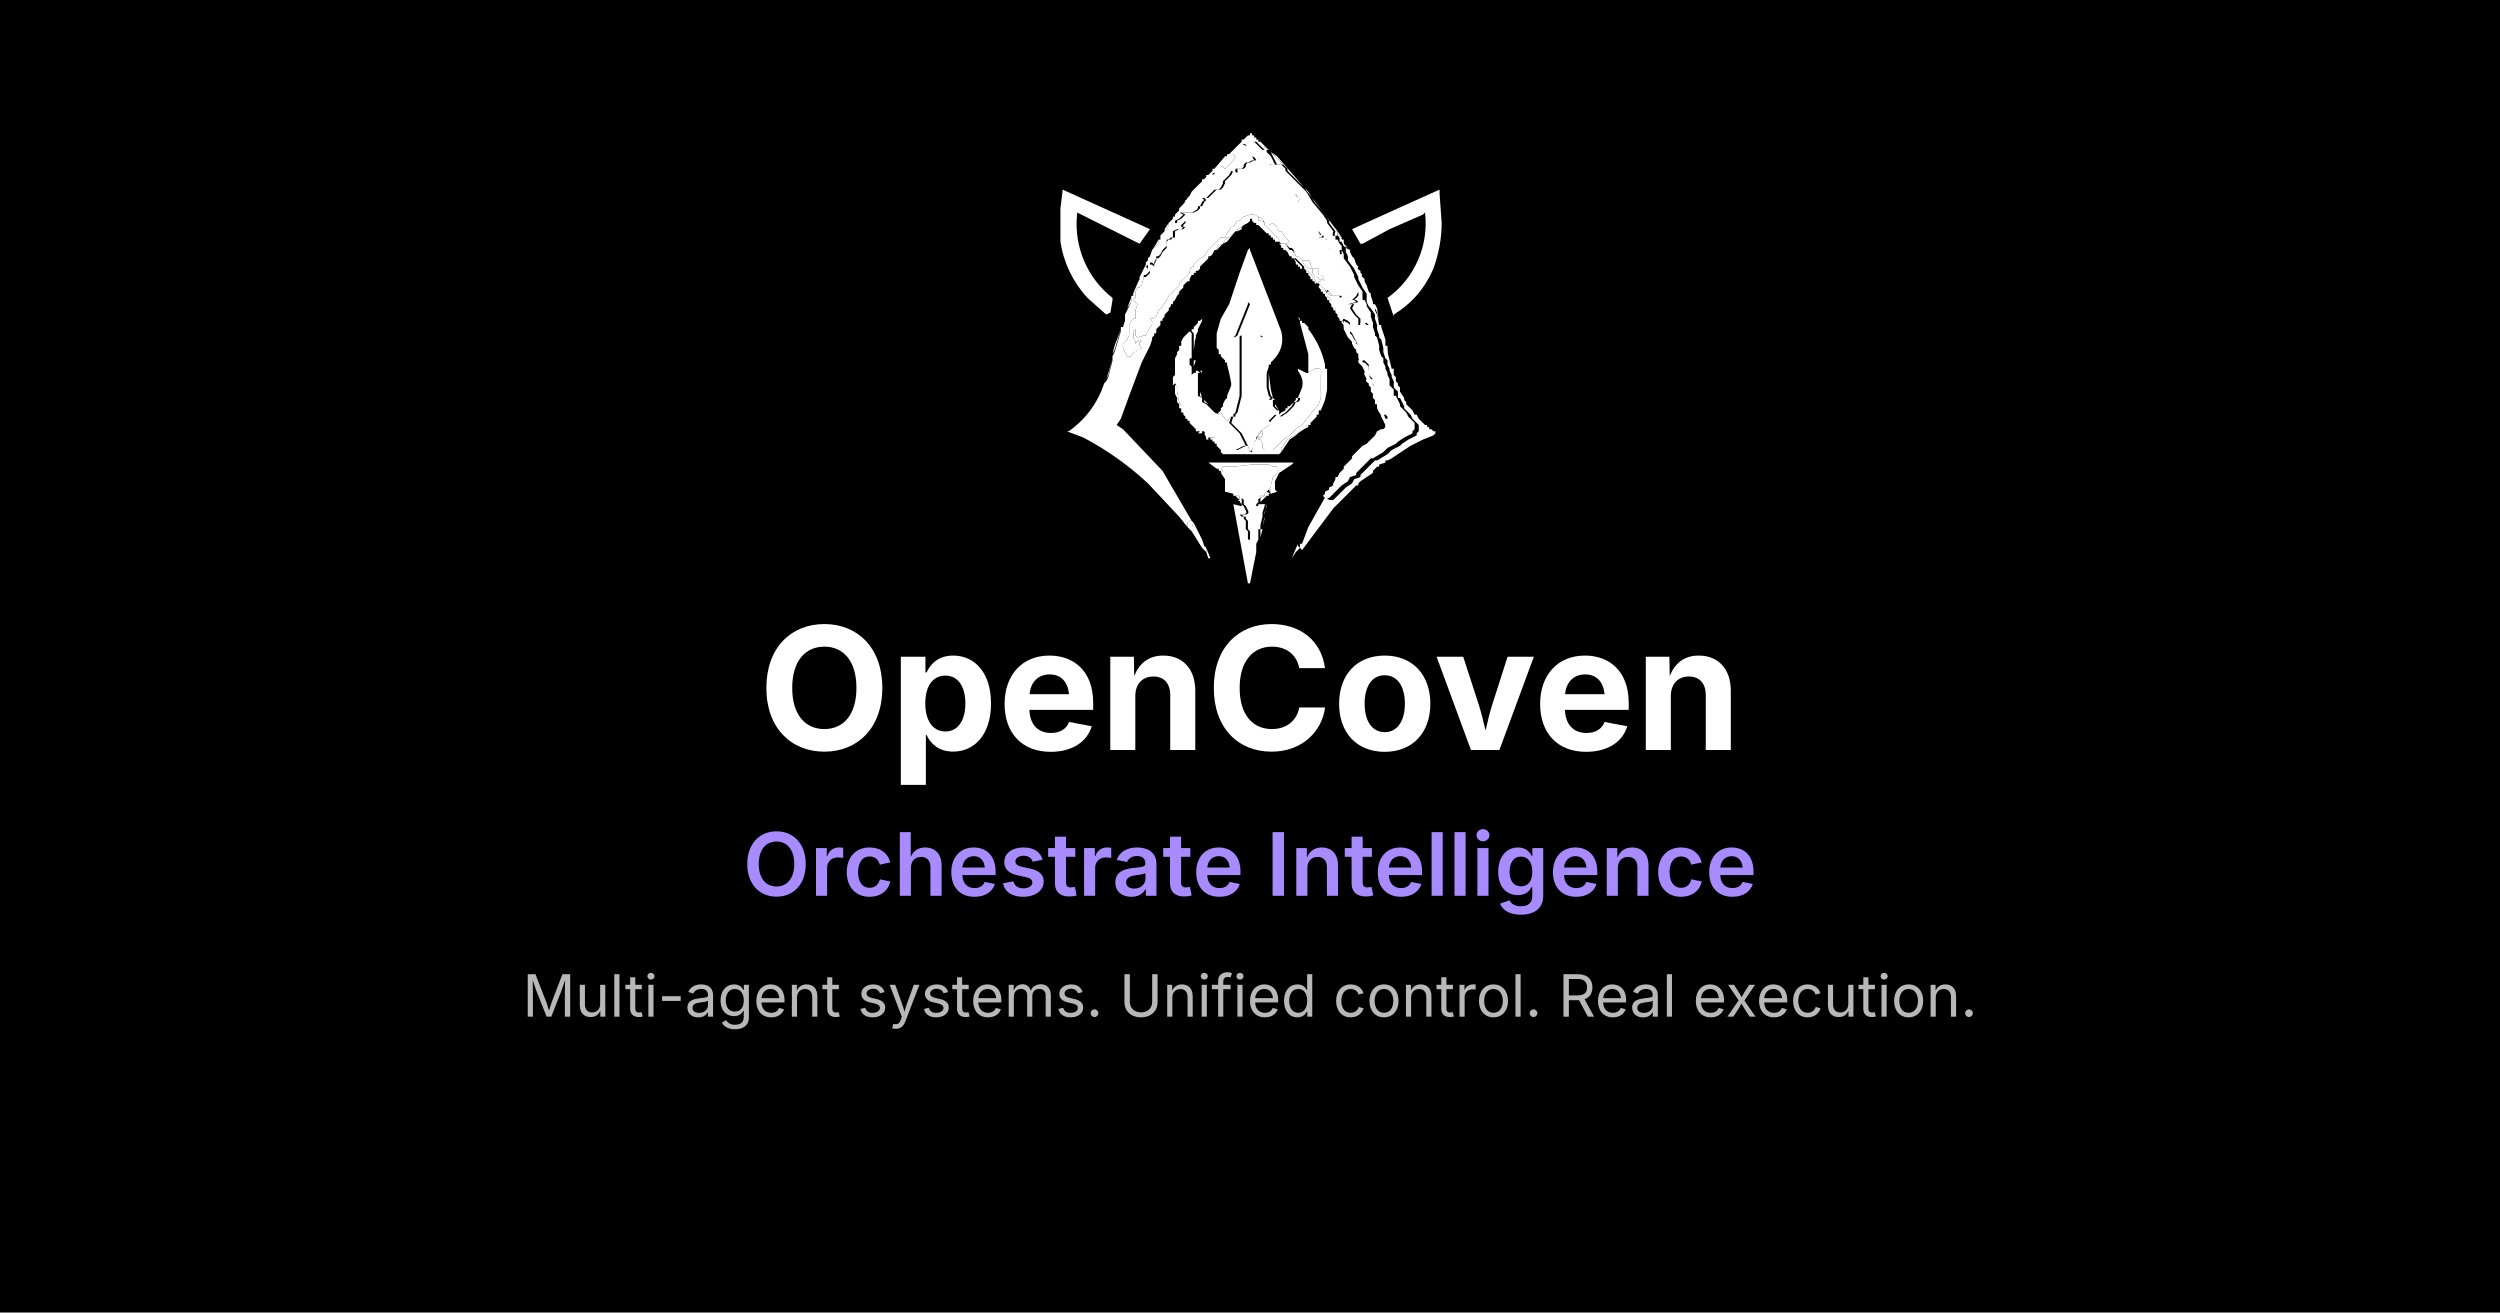
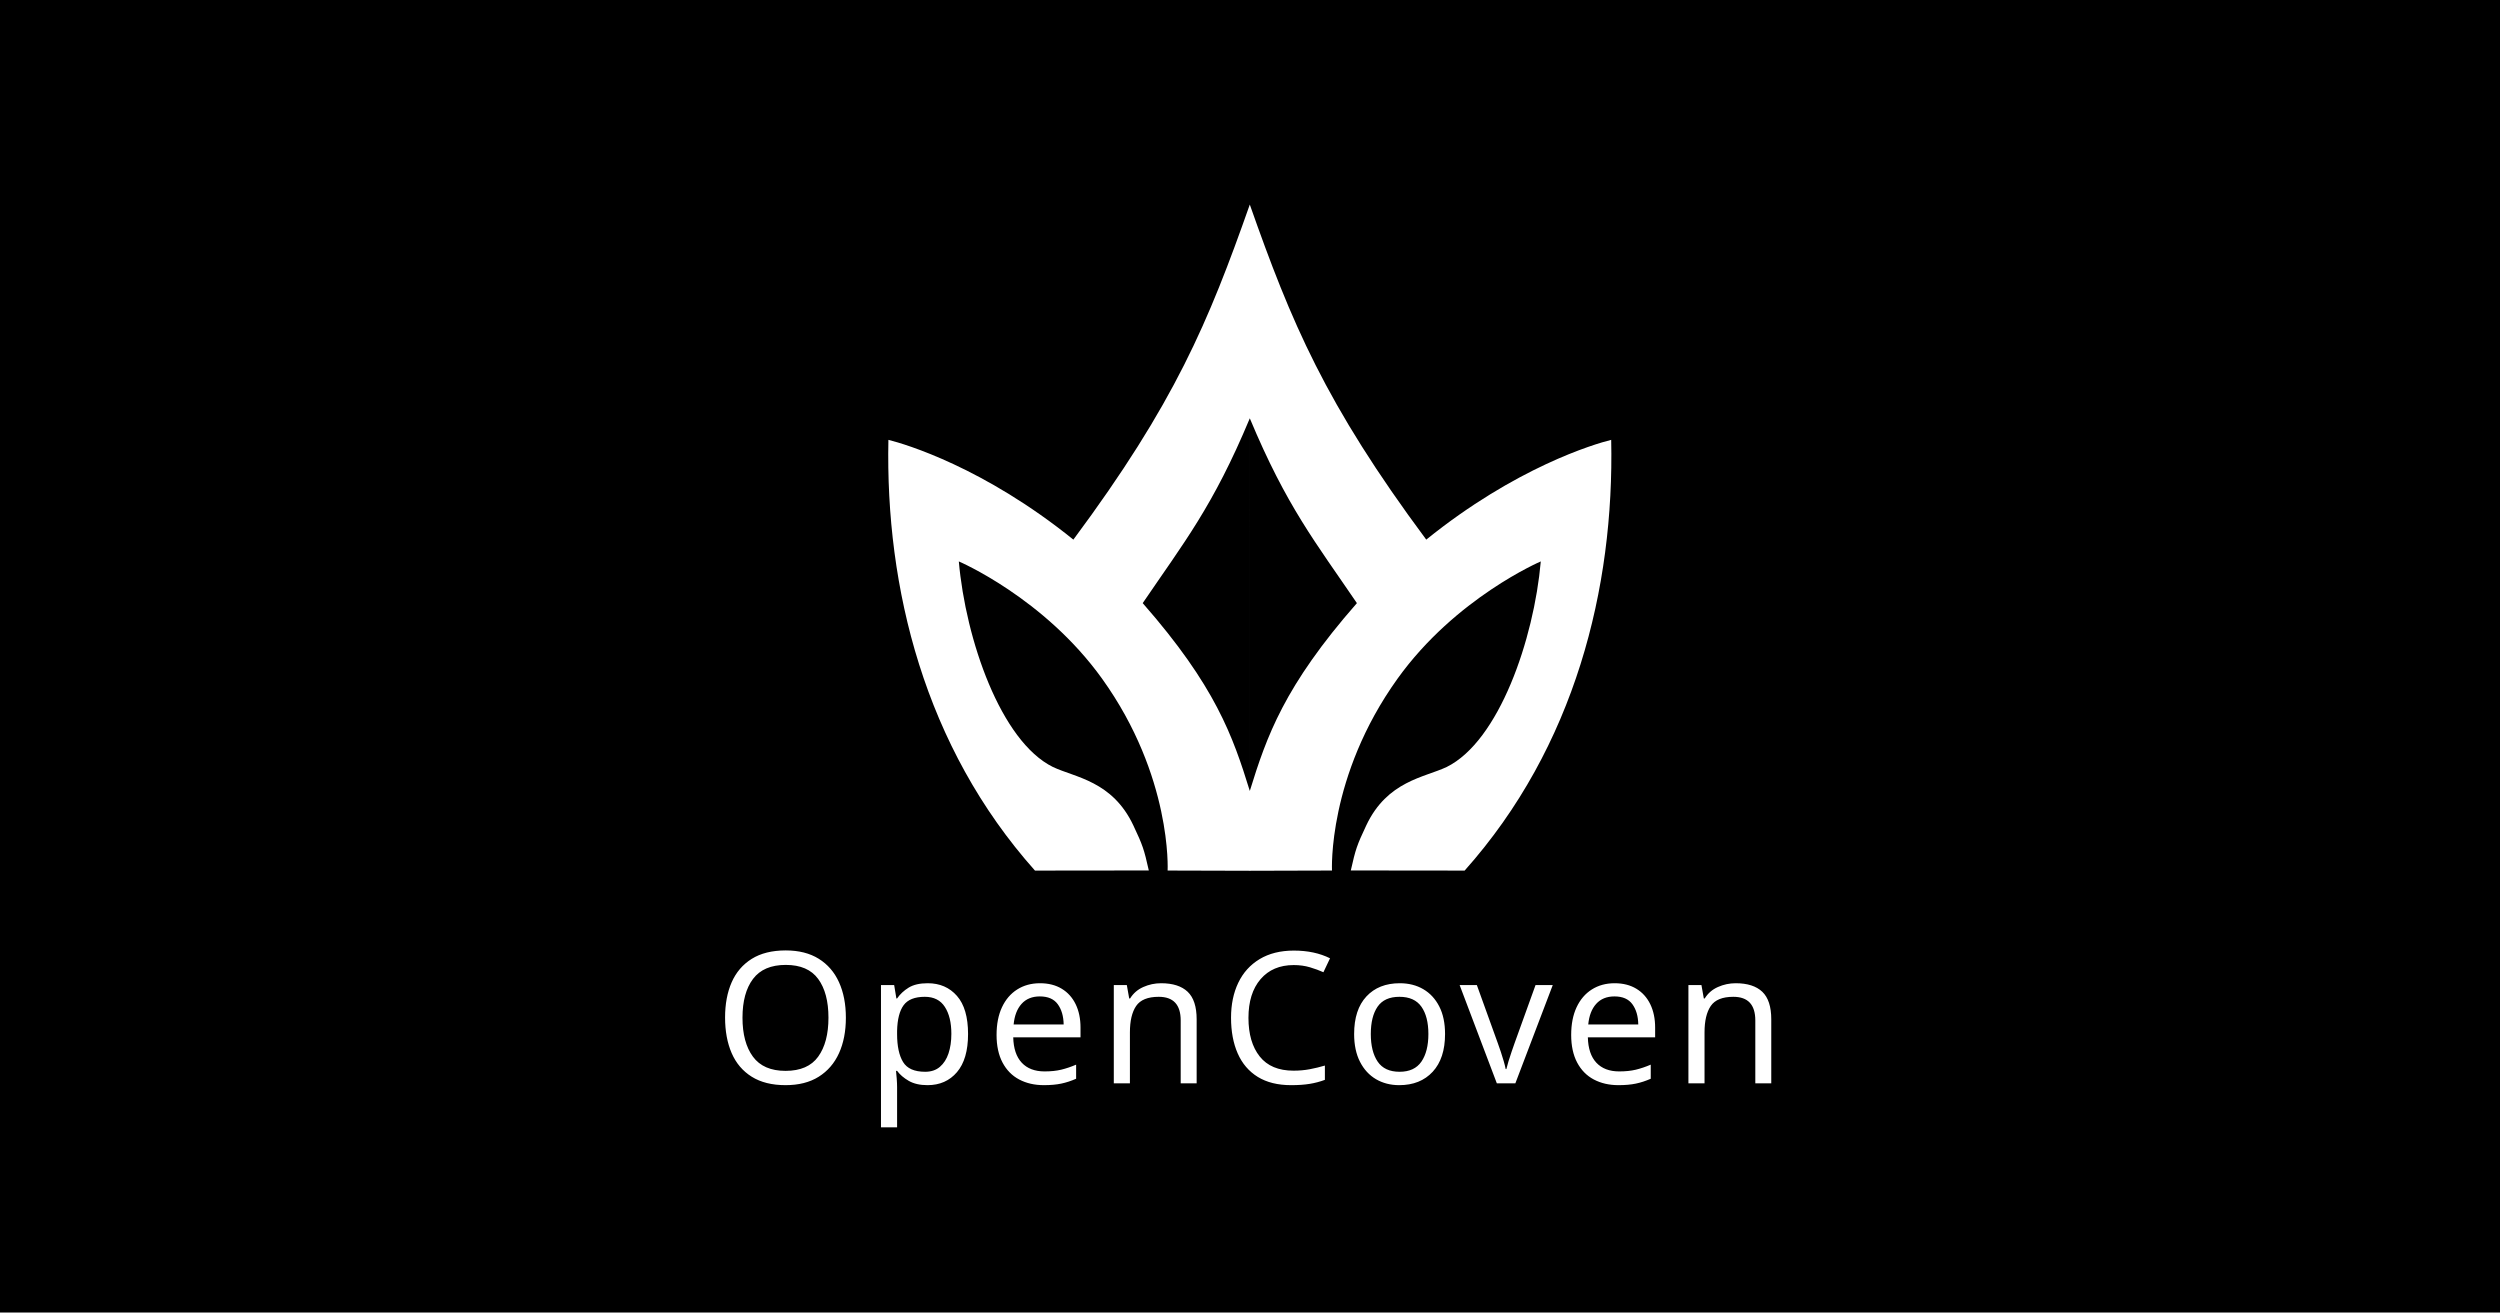
<svg xmlns="http://www.w3.org/2000/svg" aria-label="OpenCoven — Orchestrate Intelligence" role="img" viewBox="0 0 1200 630">
-   <defs>
-     <radialGradient id="a" cx="50%" cy="45%" r="48%">
-       <stop stop-color="#8a63ff" stop-opacity="0" />
-       <stop offset="1" stop-color="#8a63ff" stop-opacity="0" />
-     </radialGradient>
-   </defs>
-   <path fill="#000" d="M0 0h1200v630H0z" />
-   <circle cx="600" cy="300" r="292" fill="url(#a)" />
-   <g fill="#fff">
-     <path d="m557 113 2-2v-1q0 1 0 0h3v1l-1 1-1 1h-1v1l1 1v3h-4l-1 2-1 2v1l-2 2-1 2-1 1 1 1v2l-2 1v1l-1 4-1 1h-1l-1 2v3l-1 1 1 1 1 1-1 3v4h-1l-1 1-1 2v5l-1 2-1 1-1 1v2l1 2 1 2h2l1-2h1l1-1h1l1-1-1-1v-2h1l-1-1-1 1-1 1v-1l-1-2v-3l1-1v3l1 1 3-1h1l1-2q-1-1 0 0l1-2 1-1v-2l-1-1h1l2-1 1-3 1-1 1-1 2-3 1-2 1-1 1-1 3-3v-1l2-2 1-1 1-1 1-1q0-3 2-3v-1l2-2 1-1 2-1 2-3 1-1 2-2 1-1 2-2h2l1-2 2-3h1l2-3h1l2-2 3-1h2l2 1v2h2l1 1v1l2 2 1 1 1 1 3 3v1h-2v-1h-1v-1h-1v-1h-1v-1h-1l-1-1-2-2-1-1h-1v-1h-1l-1-1v-1h-1v1l-1 1-2 1-1 1-2 1v1h-1q1 0 0 0l-1 1-2 2h-1l-2 3q-3 1-3 3h-1l-1 2-1 1h-1v1l-1 1-1 1-1 1-1 1v1l-1 1h-1v1h-1v1h-1l-1 2v1h-1l-2 2v1l-1 1-1 1v1h-1v1l-1 2-1 1v1h-1v1l-1 1v1l-1 1-1 1v1l-1 1v1h-1v2l-1 1-1 1v2h-1v1l-1 1v1l-1 3-4 8-6 16-4 11-2 3 3 2 19 20 14 24h-1l-1 1v2l-4-5-15-16q-14-13-31-22l-8-3h1a45 45 0 0 0 17-23l1-1 1-2 2-8v-2l1-2 3-10v-2h1l1-3v-3l1-2 2-4v-3h1v-1l2-5 1-2v-1l2-4 1-2v-1l1-1v-1l1-1 1-3 3-3v-2h1z" opacity="1" />
-     <path d="M617 197v-1h1v-1h1l1-1 1-1 1-1v-1h1v1l-1 1h-1l-1 2-1 1-2 2-3 2-2-1-1 1-1 1-1 1h-1v-1h-1v-2q0 1 0 0h-1v-2h-1v-3l-1-6v-27l2 1v-1l-6-15-1-1v1l-2 5-4 10-1 1 3-1v29l-2 8-1 1v1q-1 0 0 0h-1l-1 1-1 1-1-1-2-3-1 1h-1l1-1 1-1v-1l1-1v-1l1-2 1-1v-1l2-5q-1 0 0 0v-1l-1-5-1-4v-1h-1v-1l-2-2v-1h-1v-2l-1-1v-7l2-7 4-7 5-15 4-11 1-1v1l15 39q2 8-4 14l-1 1v1h-1v1l-1 3v7l1 4 1 1q-2 1 1 1v3l2 2h1v2l1-1zm-86-46-9-8a51 51 0 0 1-13-27v-16l1-8v-1l42 19-5 7-30-15v1a45 45 0 0 0 17 40v1l-1 6zm140-51 20-9v2l1 14q0 11-4 22-6 14-19 22v1l-3-9a44 44 0 0 0 18-41l-1 1-16 7-13 7h-1l-4-7zm-22 65v-1l-1-1v-2h-1v-2h-1v-1l-1-1v-1l-1-1v-1l-1-1-1-1v-1l-1-1v-1h-1v-1l-1-1v-1l-1-1v-1h-1v-1l-1-1v-1h-1v-1h-1v-1l-1-1v-1h1l1 2 1 1 1 2 1 1 1 1 1 1 1 3 1 1 2 3v1l1 2h1l1 2v1l1 2 1 2 2 2v1l2 1v1l1 1 1 3-1 2v1l2 2 1 2h1l-1 1v1l1 2q-1 1 1 2v1h2l1 4v4l2 5 1 3h1v-1h1l1 1 1 2h-1l-1 1v2l-1 1h-1l-2 1-1 2-2 2-2 2-2 1-3 3-2 2v1l-4 4v1l-2 2-1 2h-1v1l-1 2v1l-2 1v1l-2 1v1l-1 1 1 1h2l1-1 1-1 1-1 1-1 2-2 3-2 1-2 3-1v-1l2-2 1-1 2-2 2-2h1l5-3 2-2 4-2 1-1 3-2 4-2v-1l1-1v-3l-1-1-2-2-1-2-1-1-1-1-1-1v-1l-1-2-1-2h-1v-3l-1-1-1-1v-3l-1-2v-1l-1-2v-1l-1-2v-2l-1-1-1-3v-2l-1-4-1-1v-1l-1-3v-2l-1-3v-2l-2-3-1-1-1-2v-4l-2-3-1-2-1-2v-1l-1-2-1-2-3-4v-2l-1-2v-2l-1-1-1-2h-1v-2l1 1 2 4 2 1v1l1 2 1 1 1 3 1 1q-1 1 1 2v1l1 2 1 1v1l1 2 1 3 1 1v1l1 3v1h1v3l1 2 1 5h1v1l1 3 1 3v3h1v3l1 4 1 4h1v3l1 1v2l1 1v1l1 1v2l2 3v1l1 1v1l1 1 1 1 1 1 1 2h1l1 2 1 1 1 1 1 1h1v1h1v1h1l1 1h1v1l-1 1-5 2-6 3-9 6-2 1h-1v1l-3 1v1h-1l-2 2v1l-6 4-1 1v1h-1l-4 4-1 1-6 6-15 20-1-1v-2h1l3-8 9-16 1-1v-1h1v-1h1v-2h1v-1l1-1v-1h1l1-1 1-2 1-1v-1h1v-1h1l1-1v-1h1l1-2 1-1 1-1v-1h1v-1 1-1h1l1-1 1-1v-1h1v-1q0 1 0 0l2-1v-1h1l2-2 1-1h1v-2l-1-2-1-2v-1l-1-1-1-2v-2h-1v-2l-1-1v-2l-1-1v-2l-1-1v-2l-1-1v-2h-1v-2l-2-4v-1l-1-1v-2l-1-1v-1l-1-1z" opacity="1" />
-     <path d="m585 199 1-1 2 3 1 1 1-1 1-1-1 3 5 5 3 6h-1l-4 2h-4l-2-1h-1l-1-1v-2l-2-2h-4v-1l-1-2h-1v1h-2l1-1h-2v-2l-3-3-1-1-1-2-2-4 1-2-1-3q1 0 0 0v-2l-1-1-1-2-1-1-1 1v-4l1-1v-8l1-2v-1l1-1v-2h1v-2l1-2 1-1 1-1 1-1 1 1v12h-1v3l1 1v4l1-1h1v-1h1l1 1h-1v11l2 1v2l2 1 2 2 1 1 1 1zm25 3 1-1 1-1 1-1 2 1 3-2 2-2 1-1 1-2h1l1-1v-1h-1l2-5q1-4-2-8v-1l4 2h1l3-2q4-1 3 3v11l-1 3-5 6-3 4-2 1-2 2-2 2-3 2-1 1-1 1-1 1-1 1-1 1h-4l-1-1v-2l-1-2h-1v-1h1l1-1v-2h-1l4-3zm-18 35-4-1v-6l-2-3 1-1-1-1 1-1h5l9-1h8l2 1h2v3l-1 1-1 1-1 4v1l-1 1-1 1-1 1v1h-2v1l-2 1-1 2 1 2 1 1v9l-1 1v1l-1 2-1 1h-1v-4l-1-1v-4l-1-1v-1h-1l-1-1h1q3 0 2-2l-1-2-1-1v-2l-1-1v1h-1v-2h-3z" opacity="1" />
-     <path d="M605 207h1v2l-1 1h-1v1h1l1 2v2l1 1h4l1-1 1-1 1-1 1-1 1-1 3-2 2-2 2-2 2-1 3-4 5-6 1-3v-11q1-4-3-3l-3 2v-9l-4-15v-1h1v1h1l1 1 1 1v1a42 42 0 0 1 8 17v2h1v10l-1 5-2 5h-1v2h-1v1l-1 1-2 2v1h-2v1l-1 1-2 1-1 1-2 1-3 2-1 1-1 2-1 1v2l-1 1h-27l-1-1v-1l-1-1h-1 1l-1-1v-1h-1v-1h-1v-1h-1v-1h3l2 2v2l1 1h1l2 1h4l4-2h1l1 3h1v-1l1-4 1-1 1-2v-1q0 2 0 0h1q-1 0 0 0zm-2 6 1 1zm-7 27v2l1 1 1 2q1 2-2 2h-1l1 1h1v1l1 1v4l1 1v4h1l1-1 1-2v-1l1-1v-9l-1-1-1-2 1-2 2-1v2l-1 1v1l4-1v1l-1 3v2l-1 4v2h-1v5l-1 2v4l-3 15h-1l-7-38 4 1v-1l-1-1zm-35-130h-1l1-2v-1l1-1 1-1v-1h1v-1l2-2v-1l2-2 1-1 1-2 1-1 1-2q0 1 0 0l1-1 1-1 2-2 1-1v-1h1l1-1v-1h1l2-2v-1h1l5-6h1v-1h1l1-1 2-2 1-1 2-2v-1h1l1-1 1-1h1v-1h1v1h1v1h1v1h1v1h1l2 2v1l2 1h-2l-1-1-2-2-1-1h-1l-2 1-1 1-2-1-3 2v1l-2 1v1l-2 2h-1l-1 1-1 1-1 2-1 1v2l-2 1v-1h-1v1l-1 3v1l-1 1h-1l-1 1v1l-3 1-2 2-1 2h-2v2l-2 2-1 1-1 2-2 2v1h-1v1z" opacity="1" />
-     <path d="M605 241v-2l2-1v-1l1-1 2 1v-2h-1l1-1v-1l1-4 1-1 1-1v-3h-2l-2-1h-8l-9 1h-5l-1 1 1 1-1 1v-1h-1v-1h-1l-4-3h41l-1 1-6 4-2 4v4l1 1-3 1h-1v1h-1l-1 1-1 1q0-1 0 0zm39-87-1-2v-1l-2-3-1-1-1-3-1-1-1-1-1-1-1-2-1-1-1-2h-1l-1-2-1-1-1-2-3-2v-1l-2-2-2-2h-2v-1h-1l-1-2-1-1h-1v-1h-1v-1l-1-1h3l2 3h1l1 1v1l1 1h1l2 2 1 2 2 2h2v2q-1 0 0 0l1 2h2v1h2l-1 1h-1v1l3 3 1 2 2 1h1v2h1l1 1 2 2 1 1v3h-1zm-74 99v-2l1-1h1l1 1-1 1 1 1h1l3 6 1 3 1 1v2l-2-2-5-8-1-1zm40-180 3 2 13 15 16 21h-1l-3-4v-1l-2-3-5-6-3-5-1-1-2-2-3-3-2-2-2-2v-1l-2-2-3-3zm-40 126 1 2 1 1 3 3v1h-1l-1-1-1-1-1-1v-1h-1v-1h-1v-1l-1-1v-1h-1v-2h-1v-2l-1-1v-2l-1-2v-8 4l1 1v2l1 5 2 3 1 2zm3-34v-5l-1-1h-1 1v-1h1v-1l1-1 1-1v-1h1l1-1v1l-2 4v1l-1 2v1z" opacity="1" />
-     <path d="m610 73 3 3 3 3h-3l-1-2-1-2zv-1zm5 144v-2l1-1 1-2 1-1 3-2 2-1-1 1-3 2zm11-88 3 2 1 2 1 1 1 2h-1v-1h-1v-1h-1v-1l-1-1v-1h-1v-1zm-36 46 1 4 1 5v1q-1 0 0 0l-2 5v1l1-5q1-6-1-11m21 16-1-1-1-4v-7l1 8zm-24-74 2-3h1l2-2 1-1-4 5zm34 7 2 2 2 2v1h-1v-1h-1v-1h-1v-1zm2 137v1l1 1-2 2v-1 1l-2 3zm-58-86v5l-1 1v-5zm-27-17-3 10-1 2 1-4zm40 50h1l1 2v1h-1v-1zm84-53-1-5-1-2v-2l1 2zm-128 17-2 8-1 2 1-3zm113-53-2-1-2-4-1-1v-1l2 2v1h1v2l1 1zm-58-44-5 6h-1l4-4zm18 172v-1l1-3v-1l-4 1v-1h4zm-14-9h2v2l-1-1zm-46-104-1 2-2 5v1l2-6zm27 119h-1l-1-1 1-1zm82-114-1-2v-1l-1-2zm-88-2 2-2zm55 71 1-1 2-1zm35-63-1-4zm-79 120v-2l2 5h-1zm-23-150v2l-3 3 2-3zm17 50 1-3v-1l-1 7v1zm11-45q0-2 3-3l-2 2zm42 86 1-1v-1h2-1v1zm-20 47 1-4v-1z" opacity="1" />
-     <path d="m610 73-1-1-2-1v-1zm-45 102-1 1v2l1-6zm29-64v-1l2-1v1zm-51 32v2l-2 3zm51-73-2 2zm20 127-2-2v-1zm-43-63 1-2zm23 84h3zm-21-42v-3h1zm32 82v-4h1zM570 95l-1 2-1 1zm7 96-1-1v-2zm3 3-2-1v-1zm-19-87v1l-1 2h-1zm91 22q-2-1-1-2zm-8-15-2-2v-1zm8 59 2 4zm-2-47-1-3zm16 46-1-4h1zm-42-18-1-2 1 1zm-42 42-2-2zm0-114-2 2zm82 80-1-3zm-94 91 1 1 1 1zm7-74-1-1h1zm-37-26-1 3zm116-14 1 1zm-90-38-2 2zm10 84v-3zm0-57 1-1 1-1zm14 63-1 1-1 2zm22 1q-3 0-1-1zm42-60h-1l-1-2zm-47-62-2-2zm66 120-1-3zm-66 28h2zm71-20-1-2zM572 93l-1 1zm83 120-1 1zm-68-42 2 2zm9-103-2 2zm67 91-1-3zm-104-48-2 2zm-6 9-1 3zm99 96-1 1zm-31-92 2 2zm-45-36-2 2zm2 174-1-3zm52-59 1-2zm-44 14 1 1zm-9-130-1 1zm33 92v-3zm-44-9-1 2zm13-85-1 1zm-14 57v-1h1zm97 57 1 2zM567 98l-1 2zm-26 51-1 2zm56-41 1-1zm-21 80v-3zm84 7 1 2zM574 90l-1 1zm74 32-1-2zm-37 53v-1zm39 43-1 2zm-81-56-1 2zm93 44-2 2zm-88-27v-1zm-10-35 1-2zm80 81-1 2zm14-16-1 1zm-32-80 1 1zm54 71-1-2zm-59-6-1 1zM598 66l-1 1zm-4 174h2v1zm-10-15h1zm15-160-1 1zm40 166v2zm-75-42 1 2zm104-11v-1zm-91-25 1-1zm9 15v2zm18 93 1-2zm-54-134-1 2zm113 78-1 1zm-98-14v2zm62-35-1-1zm-53 5 1-2zm89 40 1 2zm-18-84v-2zm-60 98 1 1zm92-19-1-1zm-102-66 1-1zm14 88h1zm47 18-1 2zM601 64h-1zm55 118v2zm-2-5v2zm-8 45v1zm-74-18 1 1zm52-50h1zm-51-63-1 1zm71 64v1zm-81-51v1zm10 67v-1zm-6-5v1zm77-10 1 1zm-16 1-1-1zm-66-52v1zm50 89v-1zm-41-34-1 1zm94 6v-1zm-94-7v1zm84 20v1zm-91-1v1zm9 1v-1zm-3-18v1zm79 5 1 1zm-7-14 1 1zm4-34-1-1zm-5 111-1 1zm29-46-1-1zm-29 45v1zm9-60 1 1zm11 29 1 1zm-118-55v1zm106-19-1-1zm-4 101-1 1zm-68-17v-1m51-31v1zm-64 10v-1zm-10-25v-1zm38 78q0-1 0 0m-21-36q0 1 0 0m86-16" opacity="1" />
-     <path d="M640 142h-1v-1h-1v-1l-1-1v1l-1-1v-4l-1-2-1-1h-1v-3h-3l-1-2v-1l-1-1h-3l-2-2h-1l-1-3-1-1h-1l-2-2h1l1-1-1-1-1-1-2-3h-1l-1-1v-1l-2-2-2 1h-2v-1l-1-2-2-1-2-1h-2l-3 1-2 2h-1l-2 3h-1l-2 3-1 2h-2l-2 2-1 1-2 2-1 1-2 3-2 1-1 1-2 2v1q-2 0-2 3l-1 1-1 1-1 1-2 2v1l-3 3-1 1-1 1-1 2-2 3-1 1-1 1-1 3-2 1h-1l1 1v2l-1 1-1 2q-1-1 0 0l-1 2h-1l-3 1-1-1v-3l-1 1v3l1 2v1l1-1 1-1 1 1h-1v2l1 1-1 1h-1l-1 1h-1l-1 2h-2l-1-2-1-2v-2l1-1 1-1 1-2v-5l1-2 1-1h1v-4l1-3-1-1-1-1 1-1v-3l1-2h1l1-1 1-4h1l1-1 1-1v-4h1v-1 1l1 1v-1l1-2v-1h1l1-1 1-2 1-1 1-1v-3l1-1h1l1-1h1v-3l2-1h2l1-1h-1v-1l1-1v-1l-1 1h-3q0 2 0 0v-1l2-1 2-2-2-1h6l2-1 1-1v-1h1l1-2 1-1-1-1h2l3-3 1-1h2l1-1 1-2v-1l1-1 1-1 1-1 1-2 2 1v-1q1 0 0 0v-2 1h3l1-1v-1l1-1h1l2-1h1l-1-2 2 1h1l2 1q1 3 4 2 0-1 0 0l2 1 2 3 1 1 2 2 1 1 1 1h1v1l2 2 1 1v1l2 1 1 2v1h1l2 2 1 1 2 3v1l1 3 1 1h1l-1 2v1l-1 1h1v1l-1-1-1-1v3h2l1-1 2 2h-2l1 2 1 2 2 2 2 2 2 1 1 2v1l-1 2h-1l1 1v3l1 1v4l1 2h1l-1 1v1l-2 1v-1zm-76-24q-1 0 0 0h-2zm60-23-1 2h1zm10 14h-1zm1 20h1zm-12-34-1-2v1zm1 4" opacity="1" />
-     <path d="M640 142h3v1l2-1v-1l1-1h-1l-1-2v-4l-1-1v-3l-1-1h1l1-2v-1l-1-2-2-1-2-2-1-2h-1l-1-2-1-2h2l-2-2-1 1h-2v-3l1 1 1 1v-1h-1l1-1v-1l1-2h-1l-1-1-1-3v-1l-2-3-1-1-2-2h-1v-1l-1-2-2-1v-1l-1-1-2-2v-1h-1l-1-1-1-1-2-2-1-1-2-3-2-1q0-1 0 0-3 1-4-2l-2-1h-1l-2-1 1 2h-1l-2 1h-1l-1 1v1l-1 1h-3v-1 2q1 0 0 0v1l-2-1-1 2-1 1-1 1-1 1v1l-1 2-1 1h-2l-1 1-3 3h-2l1 1-1 1-1 2h-1v1l-1 1-2 1h-6l2 1-2 2-2 1v1q0 2 0 0h3l1-1v1l-1 1v1h1l-1 1h-2l-2 1v3h-1l-1 1h-1l-1 1v-1l-1-1v-1h1l1-1 1-1v-1h-1q2-1 2-3v-1h1v-1l2-2 1-2 1-1 2-2v-2h2l1-2 2-2 3-1v-1l1-1h1l1-1v-1l1-3v-1h1v1l2-1v-2l1-1 1-1v1h1l1 1 1-1 1-1 2-2 1-2-1-1h-1v-1l2-1v-1l3-2 2 1 1-1 2-1h1l1 1 2 2 1 1h2v1l2 2 1 2 1 2h3l2 2v1l2 2 2 2 3 3 2 2 1 1 3 5 5 6 2 3v1l3 4q-1 3 1 2v2h1l1 2 1 1v2l1 2v2l3 4 1 2 1 2v1l1 2 1 2 2 3v4h-1l-1-3v-1l-1 2-1 1-1 1h1l1 1-4 1h2l-1 2 2 3 2 2v3h1v-1h2l1 1h2v-1l-2-2v-4h-1v-3l1 1 2 3v2l1 3v2l1 3v1l1 1 1 4v2l1 3 1 1v2l1 2v1l1 2v1l1 2v3l1 1 1 1v3h1l1 2 1 2v1l1 1 1 1 1 1 1 2 2 2 1 1v3l-1 1v1l-4 2-3 2-1 1-4 2-2 2-5 3h-1l-2 2-2 2-1 1-2 2v1l-3 1-1 2-3 2-2 2-1 1-1 1-1 1-1 1h-2l-1-1 1-1v-1l2-1v-1l2-1v-1l1-2v-1h1l1-2 2-2v-1l4-4v-1l2-2 3-3 2-1 2-2 2-2 1-2 2-1h1l1-1v-2l1-1h1l-1-2-1-1h-1v1h-1l-1-3-2-5v-4l-1-4h-2v-1l1-1h1l-2-2v-5l-2-2h-1l-1-1h1l-1-3v-1l-2-4-1-2-1-2-1-1v-4l-1-1-2-1-1 1h-1v-3h1v-3l-1-1-2-2-1-1h-1zm3-22v2h1v-2m13 36h1zm-6-5h-1zm-3-8" opacity="1" />
-     <path d="M607 108h2l2-1 2 2v1l1 1h1l2 3 1 1 1 1-1 1h-3l-1-1v-1l-3-3-1-1-1-1zm-47 9v1l-1 1-1 1-1 2-1 1h-1v1l-1 2v1l-1-1v-1 1h-1v4l-1 1-1 1h-1v-1l2-1v-4l1-2 2-2v-1l1-2 1-2h1v1l1-1zm44-13 2 1 1 1h-3zm-46 14v-1zm41-11h-1zm3 0h1zm-3 107-3-6-5-5 1-3h1v-1l1-1 2-8v-29l-3 1 1-1 4-10 2-5v-1l1 1 6 15v1l-2-1v27l1 8v1h1v2l1 1q0-1 0 0v1h1v1l1 1-1 1-4 3v1h-1v1l-1 1v1l-1 1v1l-1 3-1 1zm16-16v1zm-9-2v-2zm-13 4q-1 0 0 0m63-54v3h1v4l2 2v1h-2l-1-1h-2v1h-1v-3l-2-2-2-3 1-2h-2l4-1-1-1h-1l1-1 1-1 1-2v1l1 3h1zm-3 5q0 1 0 0m-8 3 2 1 1 1v4l1 1 1 2 1 2 2 4v1l1 3h-1l1 1h1l2 2v5l2 2h-1l-1 1q-2-1-1-2l-1-2v-1l1-1h-1l-1-2-2-2v-1l1-2-1-3-1-1v-1l-2-1v-1l-2-2-1-2-1-2v-1zm2-34q0-1 0 0m-77 79-1-1-1-2-2-3-1-5v-2l-1-1 1-1 1 1 1 2 1 1v2q1 0 0 0l1 3-1 2zm39 36h1v2zm-2 3-2 1v-1zm-4-25v2zm-4 1 1 3zm-1 4h-1zm6-10q1 0 0 0M592 74l1 1-1 2-2 2-1 1-1 1-1-1h-1v-2l1-1 1-1h1zm-29 33q0 2-2 3v-1zm67 22h3v3h1l1 1 1 2v4l-3-3v-1h1l1-1h-2v-1h-2l-1-2q-2 0 0 0zm-5-4h3l1 1v1l1 2h-2l-2-2zm12 16v-1h1v1h1v1zm-16-21 1 3-1-1v-1zm21-7q-2 1-1-2h1zm-78 5-1-1h2zq-1 0 0 0m61-23-1 2h-1l1-2zm9 14-2-1zm1 20v1zm-12-34-1-1v-1zm-79 70v1zm94-25h-1zm5-20v2h-1zm13 36h-1zm-6-5-1-1zm3 0q0 1 0 0m-85 42" opacity="1" />
+   <path fill="#000000" d="M0 0h1200v630H0z" />
+   <g transform="translate(416.44,73.63) scale(1.7377)">
+     <path fill="#ffffff" transform="translate(0.5291666,-42.33335)" d="m 105.05,240.492 c -0.001,-0.373 8.7e-4,-22.052 8.7e-4,-22.052 -4.683,-15.146 -9.489,-28.953 -29.582,-51.878 11.384,-16.745 19.411,-26.689 29.581,-51.048 l -0.001,-59.043 m 0,0 C 93.614,88.943 84.261,111.417 56.313,149.021 31.657,129.114 9.973,122.632 5.223,121.465 4.357,162.38 15.196,206.218 45.708,240.442 l 31.444,-0.036 c -1.328,-5.898 -1.662,-6.913 -4.274,-12.453 -5.79,-12.277 -16.065,-13.223 -22.194,-16.12 -14.458,-7.129 -24.121,-35.257 -26.011,-56.791 0,0 23.53,10.036 39.567,32.384 19.402,27.038 18.109,53.002 18.109,53.002 l 22.702,0.064 22.702,-0.065 c 0,0 -1.293,-25.964 18.108,-53.002 16.037,-22.349 39.567,-32.385 39.567,-32.385 -1.889,21.534 -11.552,49.662 -26.01,56.792 -6.129,2.897 -16.404,3.843 -22.194,16.12 -2.612,5.54 -2.946,6.555 -4.274,12.453 l 31.444,0.036 c 30.512,-34.225 41.35,-78.063 40.484,-118.978 l 2.3e-4,2e-5 c -4.75,1.167 -26.434,7.65 -51.089,27.557 -27.949,-37.604 -37.303,-60.077 -48.738,-92.549 m 0,0 -3.6e-4,59.043 c 10.17,24.359 18.198,34.302 29.582,51.048 -20.093,22.926 -24.898,36.733 -29.581,51.878" />
  </g>
-   <text x="600" y="360" fill="#fff" font-family="Satoshi, Inter, system-ui, sans-serif" font-size="82" font-weight="700" text-anchor="middle">OpenCoven</text>
-   <text x="600" y="430" fill="#a78bff" font-family="Satoshi, Inter, system-ui, sans-serif" font-size="42" font-weight="600" text-anchor="middle">Orchestrate Intelligence</text>
-   <text x="600" y="488" fill="rgba(255,255,255,.72)" font-family="Inter, system-ui, sans-serif" font-size="28" text-anchor="middle">Multi-agent systems. Unified control. Real execution.</text>
+   <text x="600" y="520" text-anchor="middle" fill="#ffffff" font-family="Poppins, Montserrat, 'Segoe UI', sans-serif" font-size="88" font-weight="500" letter-spacing="4">OpenCoven</text>
</svg>
